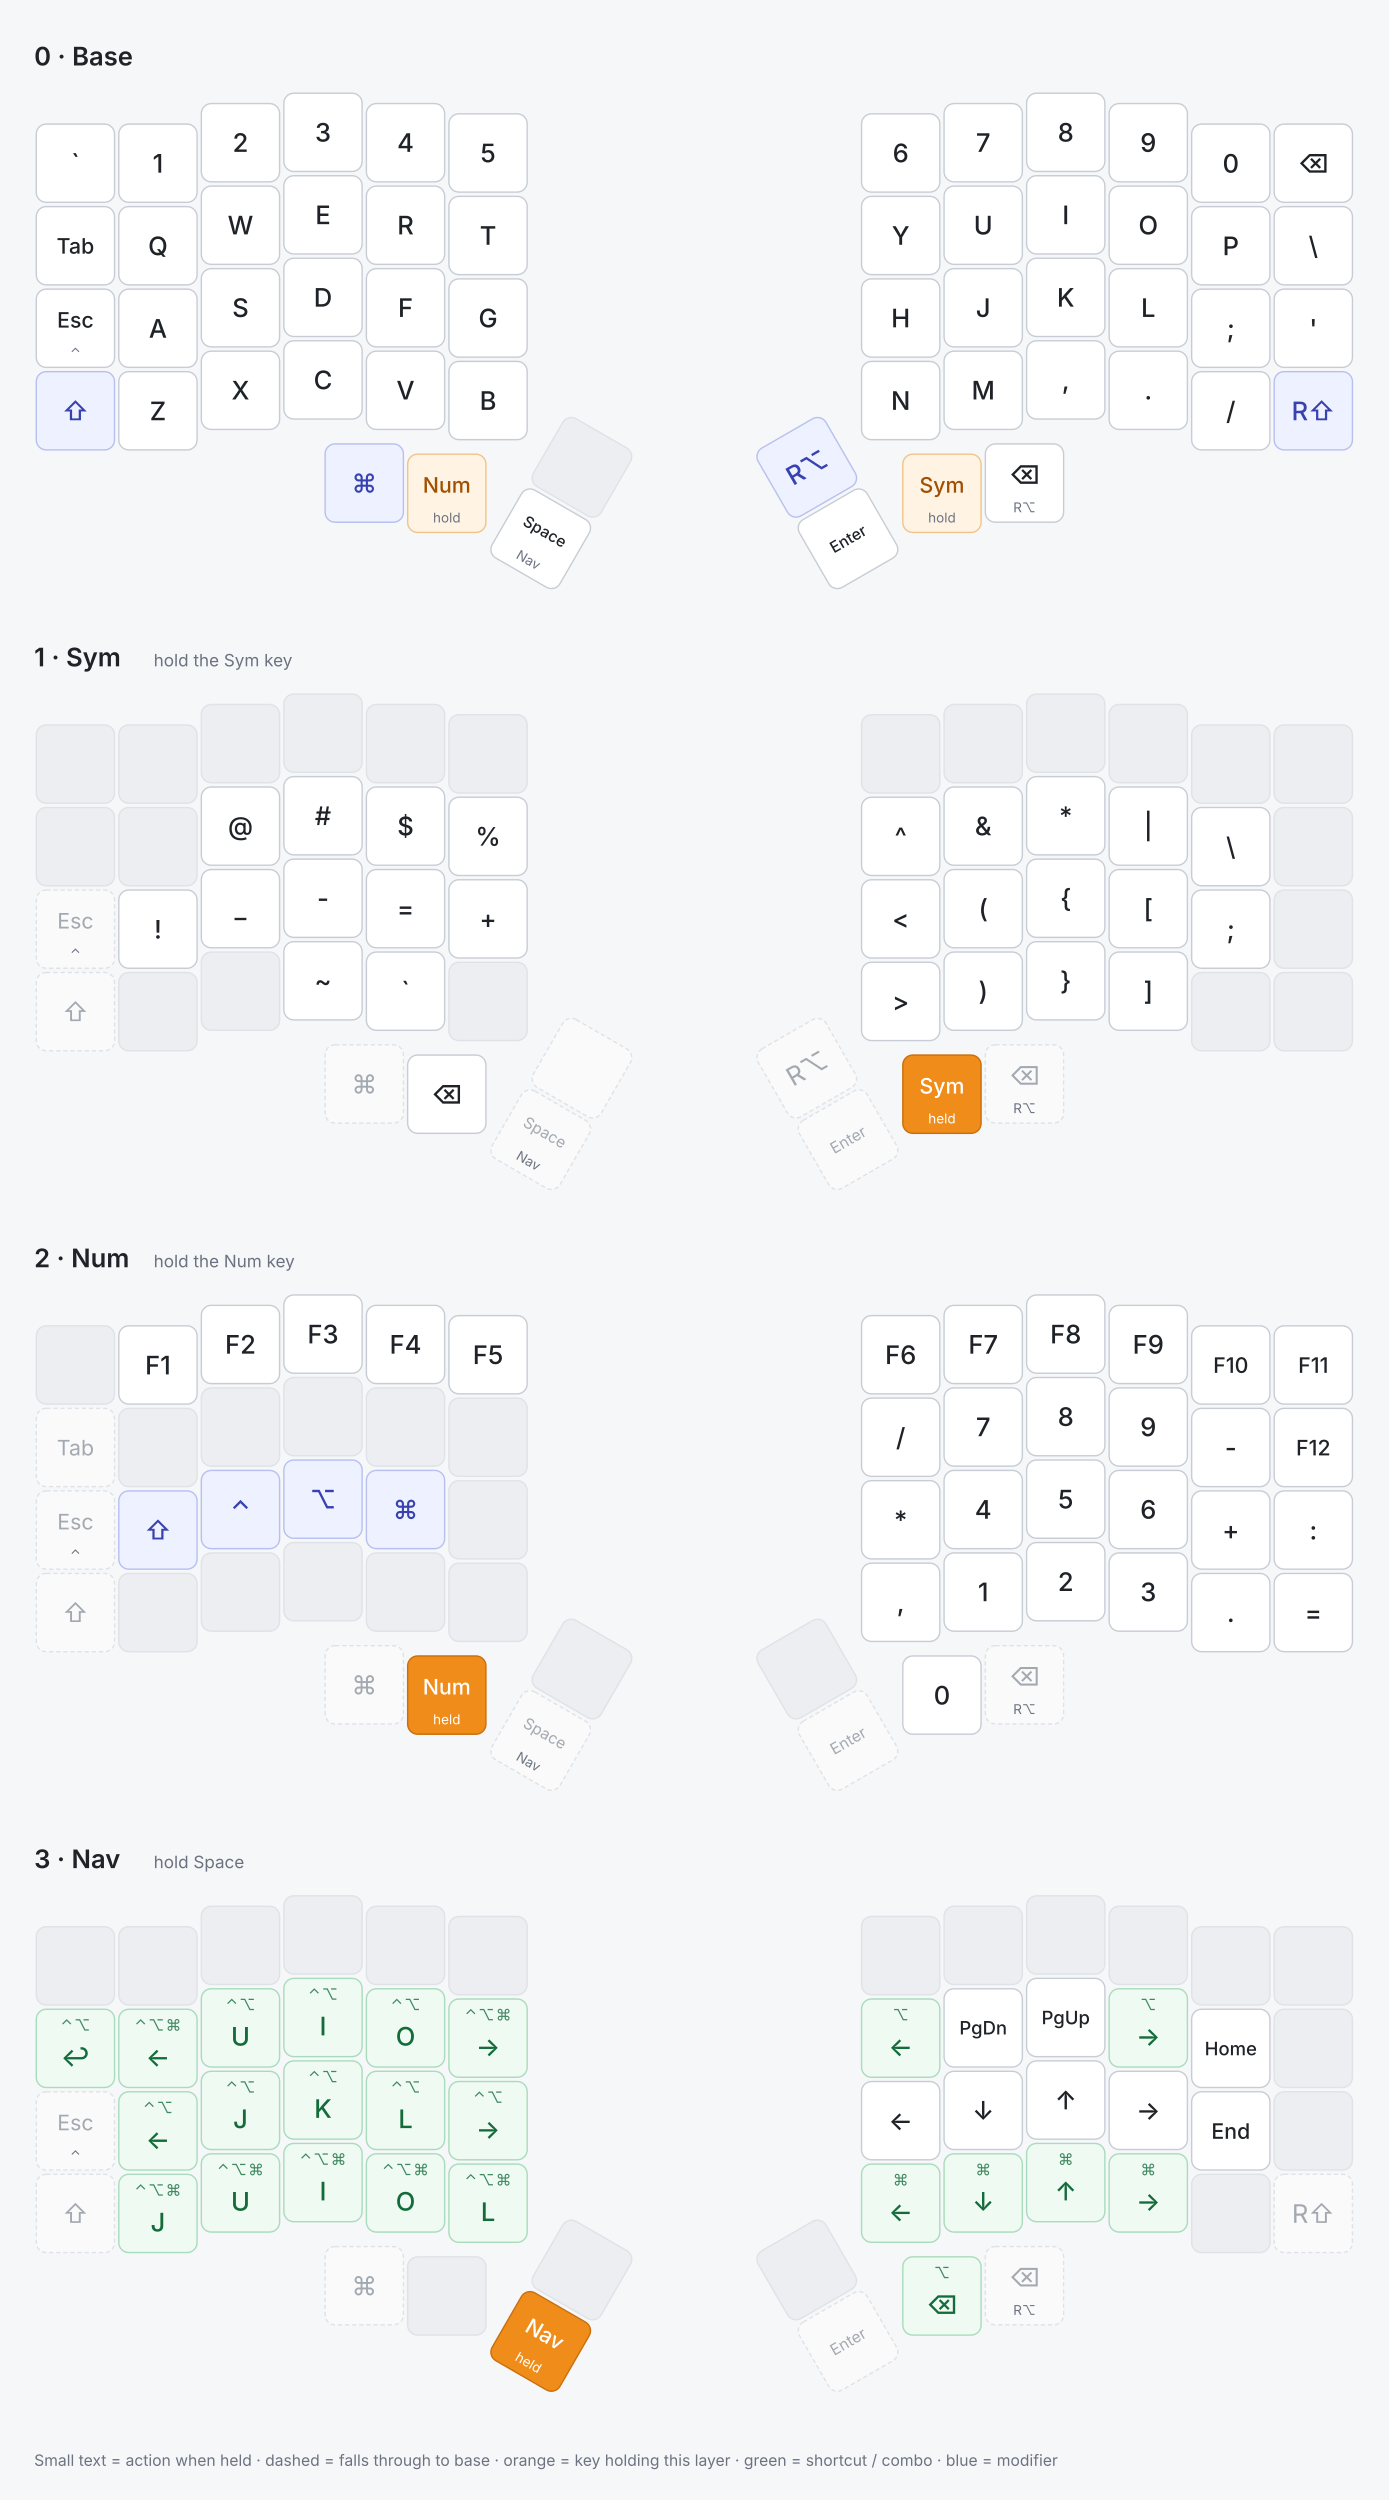
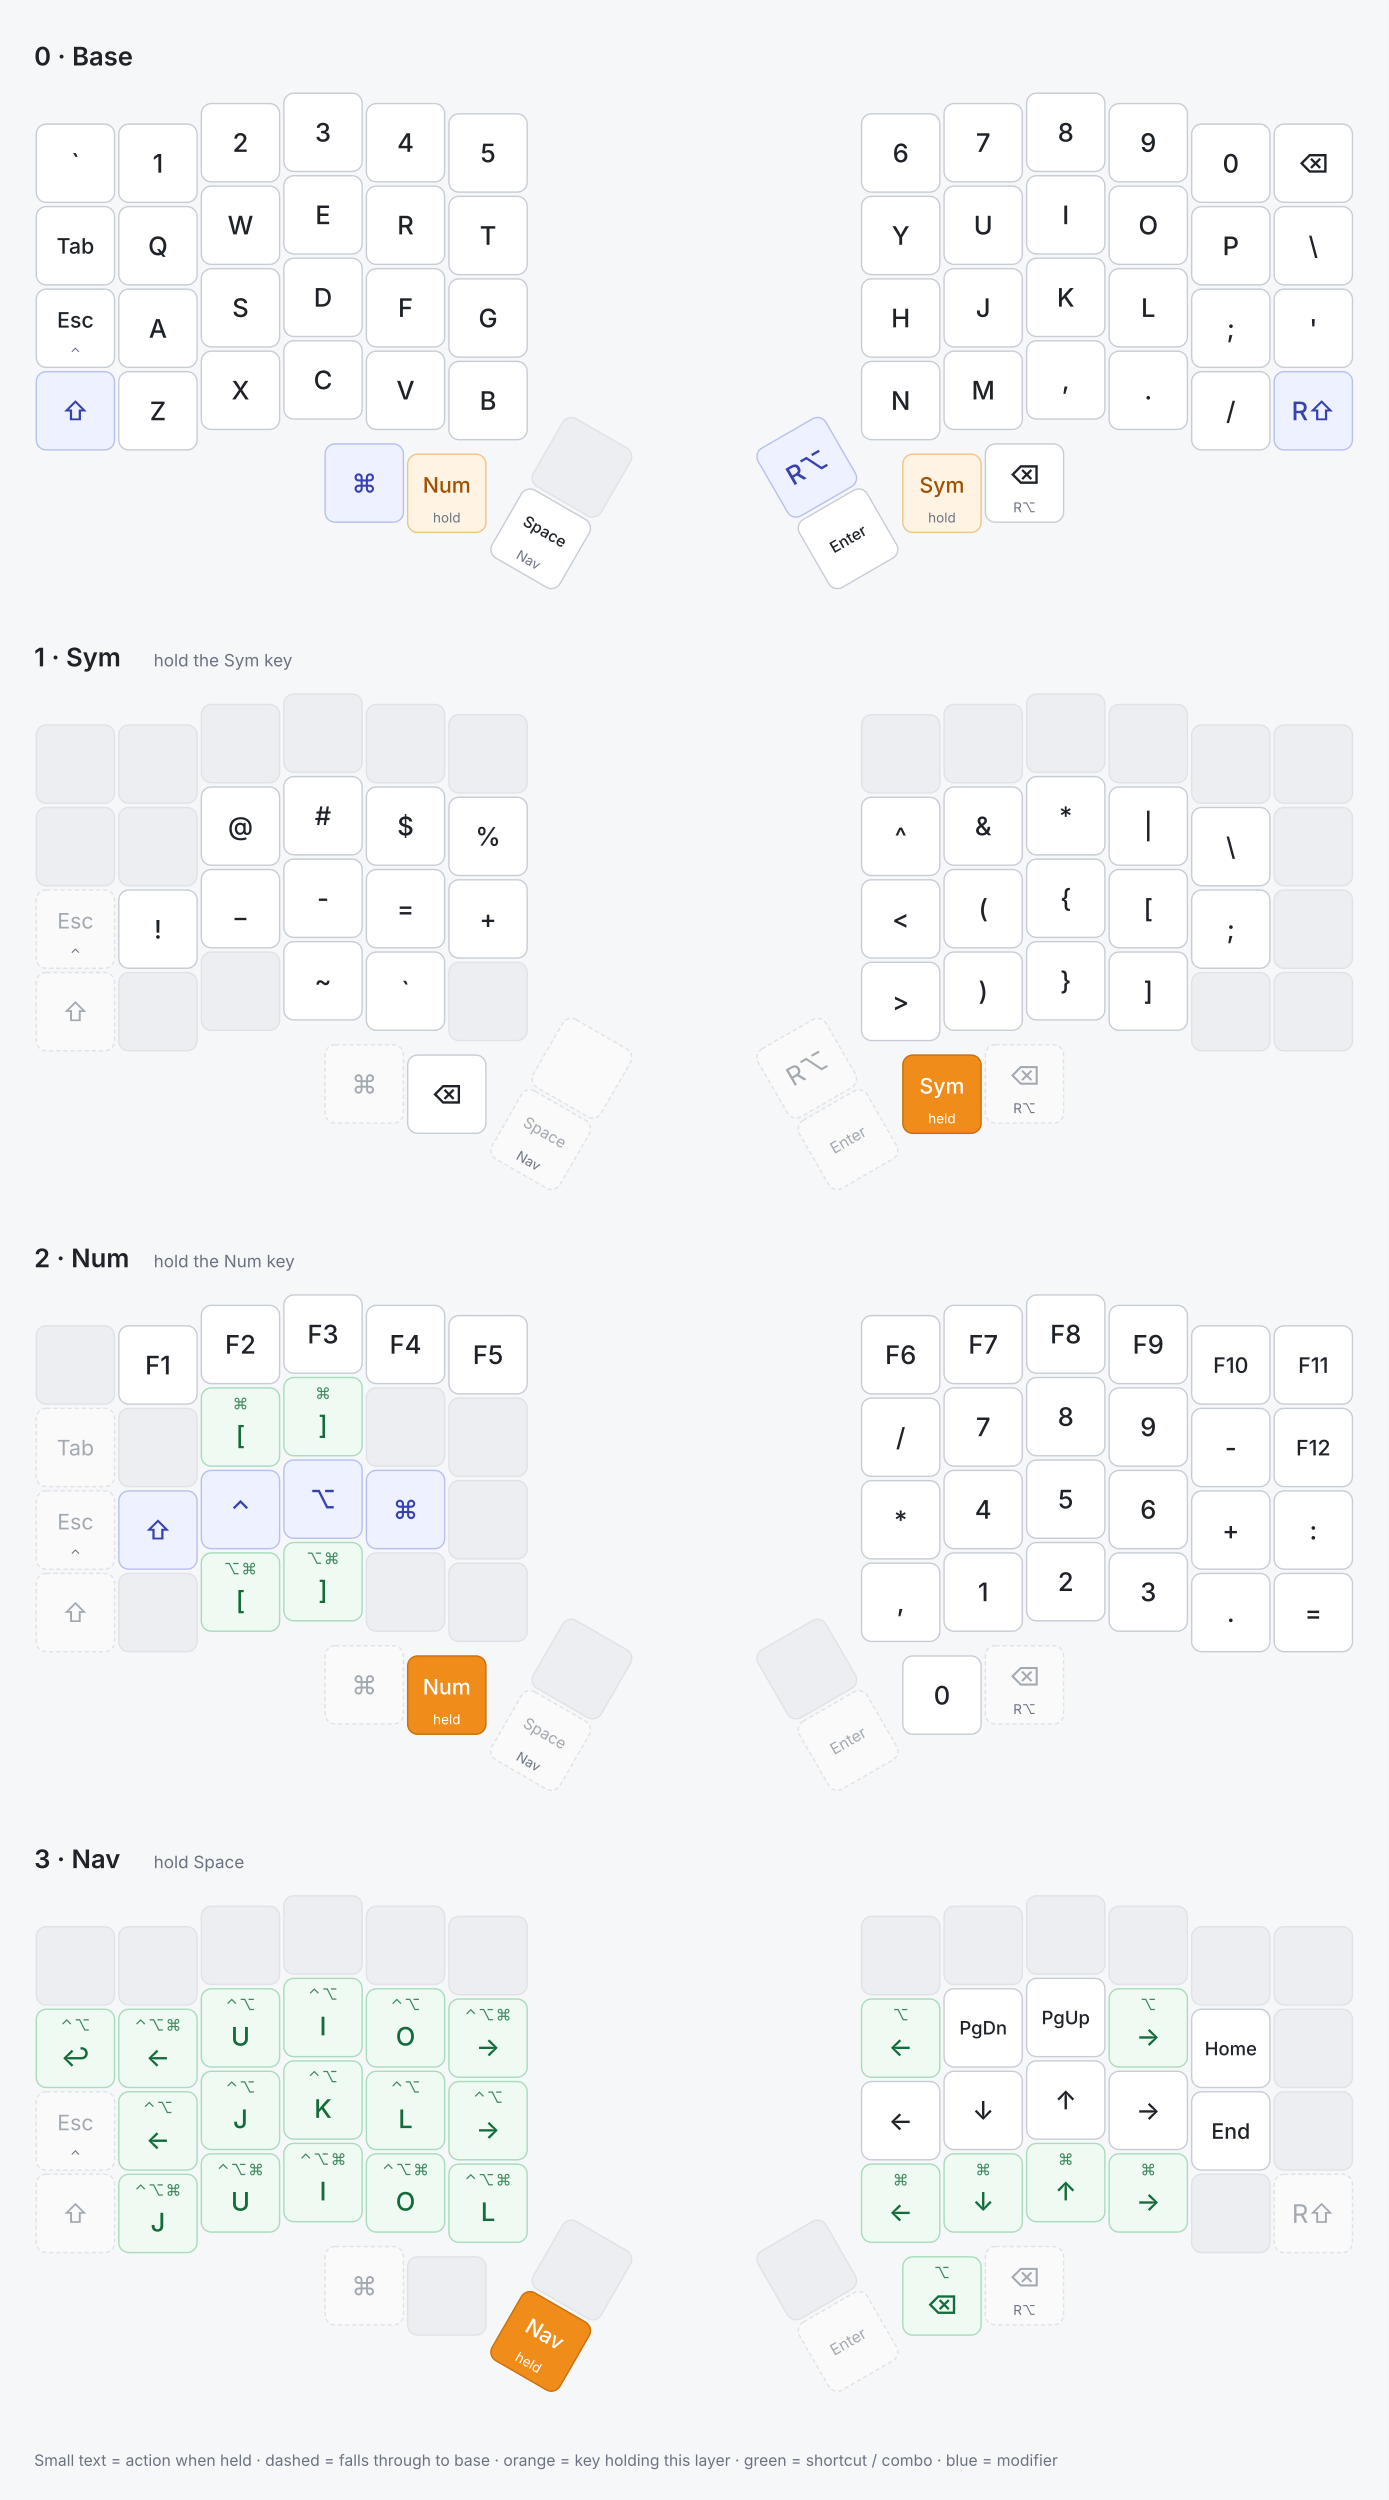
<svg xmlns="http://www.w3.org/2000/svg" width="976" height="1757" viewBox="0 0 976 1757">
  <style>
  svg { font-family: -apple-system, BlinkMacSystemFont, "SF Pro Text", "Segoe UI", sans-serif; }
  .bg { fill: #f6f7f9; }
  .title { fill: #1f2328; font-size: 18px; font-weight: 600; }
  .subtitle { fill: #6b7280; font-size: 12px; }
  .cap { fill: #ffffff; stroke: #c8cdd5; stroke-width: 1; }
  .tap { fill: #1f2328; text-anchor: middle; dominant-baseline: central; font-weight: 500; }
  .hold { fill: #6b7280; text-anchor: middle; font-size: 9.5px; }
  .mods { fill: #146c3b; text-anchor: middle; font-size: 11px; letter-spacing: 1px; opacity: 0.8; }
  .k-mod .cap { fill: #eef1ff; stroke: #b8c0f0; }
  .k-mod .tap { fill: #3742b0; }
  .k-layer .cap { fill: #fff3e3; stroke: #f1c48a; }
  .k-layer .tap { fill: #a14f00; }
  .k-combo .cap { fill: #effaf3; stroke: #a9dcbc; }
  .k-combo .tap { fill: #146c3b; }
  .k-none .cap { fill: #eceef1; stroke: #dfe2e6; }
  .k-trns .cap { fill: #fafafa; stroke: #dfe2e6; stroke-dasharray: 3 2; }
  .k-trns .tap { fill: #a3a9b1; font-weight: 400; }
  .k-held .cap { fill: #f08c1a; stroke: #c96f0c; }
  .k-held .tap, .k-held .hold { fill: #ffffff; }
  .legend { fill: #6b7280; font-size: 11px; }
  @media (prefers-color-scheme: dark) {
    .bg { fill: #16181d; }
    .title { fill: #e6e8eb; }
    .subtitle, .hold, .legend { fill: #8b929c; }
    .cap { fill: #23262d; stroke: #3a3f48; }
    .tap { fill: #e6e8eb; }
    .k-mod .cap { fill: #22284a; stroke: #3d4785; }
    .k-mod .tap { fill: #a9b3ff; }
    .k-layer .cap { fill: #3a2a14; stroke: #7a5320; }
    .k-layer .tap { fill: #ffbe73; }
    .k-combo .cap { fill: #15301f; stroke: #2e6b45; }
    .k-combo .tap, .mods { fill: #8ee0ad; }
    .k-none .cap { fill: #1c1e23; stroke: #2a2e35; }
    .k-trns .cap { fill: #1c1e23; stroke: #3a3f48; }
    .k-trns .tap { fill: #5d636c; }
    .k-held .cap { fill: #d9780f; stroke: #f08c1a; }
  }
</style>
  <rect class="bg" width="976" height="1757" />
  <text class="title" x="24" y="46.0">0 · Base</text>
  <g transform="translate(24.0 64.0)">
    <g class="k-key">
      <rect class="cap" x="1.5" y="23.2" width="55.0" height="55.0" rx="7" />
      <text class="tap" x="29.0" y="50.8" font-size="18">`</text>
    </g>
    <g class="k-key">
      <rect class="cap" x="59.5" y="23.2" width="55.0" height="55.0" rx="7" />
      <text class="tap" x="87.0" y="50.8" font-size="18">1</text>
    </g>
    <g class="k-key">
      <rect class="cap" x="117.5" y="8.8" width="55.0" height="55.0" rx="7" />
      <text class="tap" x="145.0" y="36.2" font-size="18">2</text>
    </g>
    <g class="k-key">
      <rect class="cap" x="175.5" y="1.5" width="55.0" height="55.0" rx="7" />
      <text class="tap" x="203.0" y="29.0" font-size="18">3</text>
    </g>
    <g class="k-key">
      <rect class="cap" x="233.5" y="8.8" width="55.0" height="55.0" rx="7" />
      <text class="tap" x="261.0" y="36.2" font-size="18">4</text>
    </g>
    <g class="k-key">
      <rect class="cap" x="291.5" y="16.0" width="55.0" height="55.0" rx="7" />
      <text class="tap" x="319.0" y="43.5" font-size="18">5</text>
    </g>
    <g class="k-key">
      <rect class="cap" x="1.5" y="81.2" width="55.0" height="55.0" rx="7" />
      <text class="tap" x="29.0" y="108.8" font-size="15">Tab</text>
    </g>
    <g class="k-key">
      <rect class="cap" x="59.5" y="81.2" width="55.0" height="55.0" rx="7" />
      <text class="tap" x="87.0" y="108.8" font-size="18">Q</text>
    </g>
    <g class="k-key">
      <rect class="cap" x="117.5" y="66.8" width="55.0" height="55.0" rx="7" />
      <text class="tap" x="145.0" y="94.2" font-size="18">W</text>
    </g>
    <g class="k-key">
      <rect class="cap" x="175.5" y="59.5" width="55.0" height="55.0" rx="7" />
      <text class="tap" x="203.0" y="87.0" font-size="18">E</text>
    </g>
    <g class="k-key">
      <rect class="cap" x="233.5" y="66.8" width="55.0" height="55.0" rx="7" />
      <text class="tap" x="261.0" y="94.2" font-size="18">R</text>
    </g>
    <g class="k-key">
      <rect class="cap" x="291.5" y="74.0" width="55.0" height="55.0" rx="7" />
      <text class="tap" x="319.0" y="101.5" font-size="18">T</text>
    </g>
    <g class="k-key">
      <rect class="cap" x="1.5" y="139.2" width="55.0" height="55.0" rx="7" />
      <text class="tap" x="29.0" y="160.8" font-size="15">Esc</text>
      <text class="hold" x="29.0" y="187.2">⌃</text>
    </g>
    <g class="k-key">
      <rect class="cap" x="59.5" y="139.2" width="55.0" height="55.0" rx="7" />
      <text class="tap" x="87.0" y="166.8" font-size="18">A</text>
    </g>
    <g class="k-key">
      <rect class="cap" x="117.5" y="124.8" width="55.0" height="55.0" rx="7" />
      <text class="tap" x="145.0" y="152.2" font-size="18">S</text>
    </g>
    <g class="k-key">
      <rect class="cap" x="175.5" y="117.5" width="55.0" height="55.0" rx="7" />
      <text class="tap" x="203.0" y="145.0" font-size="18">D</text>
    </g>
    <g class="k-key">
      <rect class="cap" x="233.5" y="124.8" width="55.0" height="55.0" rx="7" />
      <text class="tap" x="261.0" y="152.2" font-size="18">F</text>
    </g>
    <g class="k-key">
      <rect class="cap" x="291.5" y="132.0" width="55.0" height="55.0" rx="7" />
      <text class="tap" x="319.0" y="159.5" font-size="18">G</text>
    </g>
    <g class="k-mod">
      <rect class="cap" x="1.5" y="197.2" width="55.0" height="55.0" rx="7" />
      <text class="tap" x="29.0" y="224.8" font-size="18">⇧</text>
    </g>
    <g class="k-key">
      <rect class="cap" x="59.5" y="197.2" width="55.0" height="55.0" rx="7" />
      <text class="tap" x="87.0" y="224.8" font-size="18">Z</text>
    </g>
    <g class="k-key">
      <rect class="cap" x="117.5" y="182.8" width="55.0" height="55.0" rx="7" />
      <text class="tap" x="145.0" y="210.2" font-size="18">X</text>
    </g>
    <g class="k-key">
      <rect class="cap" x="175.5" y="175.5" width="55.0" height="55.0" rx="7" />
      <text class="tap" x="203.0" y="203.0" font-size="18">C</text>
    </g>
    <g class="k-key">
      <rect class="cap" x="233.5" y="182.8" width="55.0" height="55.0" rx="7" />
      <text class="tap" x="261.0" y="210.2" font-size="18">V</text>
    </g>
    <g class="k-key">
      <rect class="cap" x="291.5" y="190.0" width="55.0" height="55.0" rx="7" />
      <text class="tap" x="319.0" y="217.5" font-size="18">B</text>
    </g>
    <g class="k-mod">
      <rect class="cap" x="204.5" y="248.0" width="55.0" height="55.0" rx="7" />
      <text class="tap" x="232.0" y="275.5" font-size="18">⌘</text>
    </g>
    <g class="k-layer">
      <rect class="cap" x="262.5" y="255.2" width="55.0" height="55.0" rx="7" />
      <text class="tap" x="290.0" y="276.8" font-size="15">Num</text>
      <text class="hold" x="290.0" y="303.2">hold</text>
    </g>
    <g class="k-key" transform="rotate(30 464 0.0)">
      <rect class="cap" x="500.3" y="299.0" width="55.0" height="55.0" rx="7" />
      <text class="tap" x="527.8" y="320.5" font-size="11">Space</text>
      <text class="hold" x="527.8" y="347.0">Nav</text>
    </g>
    <g class="k-none" transform="rotate(30 464 0.0)">
      <rect class="cap" x="500.3" y="241.0" width="55.0" height="55.0" rx="7" />
    </g>
    <g class="k-key">
      <rect class="cap" x="871.5" y="23.2" width="55.0" height="55.0" rx="7" />
      <text class="tap" x="899.0" y="50.8" font-size="18">⌫</text>
    </g>
    <g class="k-key">
      <rect class="cap" x="813.5" y="23.2" width="55.0" height="55.0" rx="7" />
      <text class="tap" x="841.0" y="50.8" font-size="18">0</text>
    </g>
    <g class="k-key">
      <rect class="cap" x="755.5" y="8.8" width="55.0" height="55.0" rx="7" />
      <text class="tap" x="783.0" y="36.2" font-size="18">9</text>
    </g>
    <g class="k-key">
      <rect class="cap" x="697.5" y="1.5" width="55.0" height="55.0" rx="7" />
      <text class="tap" x="725.0" y="29.0" font-size="18">8</text>
    </g>
    <g class="k-key">
      <rect class="cap" x="639.5" y="8.8" width="55.0" height="55.0" rx="7" />
      <text class="tap" x="667.0" y="36.2" font-size="18">7</text>
    </g>
    <g class="k-key">
      <rect class="cap" x="581.5" y="16.0" width="55.0" height="55.0" rx="7" />
      <text class="tap" x="609.0" y="43.5" font-size="18">6</text>
    </g>
    <g class="k-key">
      <rect class="cap" x="871.5" y="81.2" width="55.0" height="55.0" rx="7" />
      <text class="tap" x="899.0" y="108.8" font-size="18">\</text>
    </g>
    <g class="k-key">
      <rect class="cap" x="813.5" y="81.2" width="55.0" height="55.0" rx="7" />
      <text class="tap" x="841.0" y="108.8" font-size="18">P</text>
    </g>
    <g class="k-key">
      <rect class="cap" x="755.5" y="66.8" width="55.0" height="55.0" rx="7" />
      <text class="tap" x="783.0" y="94.2" font-size="18">O</text>
    </g>
    <g class="k-key">
      <rect class="cap" x="697.5" y="59.5" width="55.0" height="55.0" rx="7" />
      <text class="tap" x="725.0" y="87.0" font-size="18">I</text>
    </g>
    <g class="k-key">
      <rect class="cap" x="639.5" y="66.8" width="55.0" height="55.0" rx="7" />
      <text class="tap" x="667.0" y="94.2" font-size="18">U</text>
    </g>
    <g class="k-key">
      <rect class="cap" x="581.5" y="74.0" width="55.0" height="55.0" rx="7" />
      <text class="tap" x="609.0" y="101.5" font-size="18">Y</text>
    </g>
    <g class="k-key">
      <rect class="cap" x="871.5" y="139.2" width="55.0" height="55.0" rx="7" />
      <text class="tap" x="899.0" y="166.8" font-size="18">'</text>
    </g>
    <g class="k-key">
      <rect class="cap" x="813.5" y="139.2" width="55.0" height="55.0" rx="7" />
      <text class="tap" x="841.0" y="166.8" font-size="18">;</text>
    </g>
    <g class="k-key">
      <rect class="cap" x="755.5" y="124.8" width="55.0" height="55.0" rx="7" />
      <text class="tap" x="783.0" y="152.2" font-size="18">L</text>
    </g>
    <g class="k-key">
      <rect class="cap" x="697.5" y="117.5" width="55.0" height="55.0" rx="7" />
      <text class="tap" x="725.0" y="145.0" font-size="18">K</text>
    </g>
    <g class="k-key">
      <rect class="cap" x="639.5" y="124.8" width="55.0" height="55.0" rx="7" />
      <text class="tap" x="667.0" y="152.2" font-size="18">J</text>
    </g>
    <g class="k-key">
      <rect class="cap" x="581.5" y="132.0" width="55.0" height="55.0" rx="7" />
      <text class="tap" x="609.0" y="159.5" font-size="18">H</text>
    </g>
    <g class="k-mod">
      <rect class="cap" x="871.5" y="197.2" width="55.0" height="55.0" rx="7" />
      <text class="tap" x="899.0" y="224.8" font-size="18">R⇧</text>
    </g>
    <g class="k-key">
      <rect class="cap" x="813.5" y="197.2" width="55.0" height="55.0" rx="7" />
      <text class="tap" x="841.0" y="224.8" font-size="18">/</text>
    </g>
    <g class="k-key">
      <rect class="cap" x="755.5" y="182.8" width="55.0" height="55.0" rx="7" />
      <text class="tap" x="783.0" y="210.2" font-size="18">.</text>
    </g>
    <g class="k-key">
      <rect class="cap" x="697.5" y="175.5" width="55.0" height="55.0" rx="7" />
      <text class="tap" x="725.0" y="203.0" font-size="18">,</text>
    </g>
    <g class="k-key">
      <rect class="cap" x="639.5" y="182.8" width="55.0" height="55.0" rx="7" />
      <text class="tap" x="667.0" y="210.2" font-size="18">M</text>
    </g>
    <g class="k-key">
      <rect class="cap" x="581.5" y="190.0" width="55.0" height="55.0" rx="7" />
      <text class="tap" x="609.0" y="217.5" font-size="18">N</text>
    </g>
    <g class="k-key">
      <rect class="cap" x="668.5" y="248.0" width="55.0" height="55.0" rx="7" />
      <text class="tap" x="696.0" y="269.5" font-size="18">⌫</text>
      <text class="hold" x="696.0" y="296.0">R⌥</text>
    </g>
    <g class="k-layer">
      <rect class="cap" x="610.5" y="255.2" width="55.0" height="55.0" rx="7" />
      <text class="tap" x="638.0" y="276.8" font-size="15">Sym</text>
      <text class="hold" x="638.0" y="303.2">hold</text>
    </g>
    <g class="k-key" transform="rotate(-30 464 0.0)">
      <rect class="cap" x="372.7" y="299.0" width="55.0" height="55.0" rx="7" />
      <text class="tap" x="400.2" y="326.5" font-size="11">Enter</text>
    </g>
    <g class="k-mod" transform="rotate(-30 464 0.0)">
      <rect class="cap" x="372.7" y="241.0" width="55.0" height="55.0" rx="7" />
      <text class="tap" x="400.2" y="268.5" font-size="18">R⌥</text>
    </g>
  </g>
  <text class="title" x="24" y="468.307">1 · Sym</text>
  <text class="subtitle" x="108" y="468.307">hold the Sym key</text>
  <g transform="translate(24.0 486.3)">
    <g class="k-none">
      <rect class="cap" x="1.5" y="23.2" width="55.0" height="55.0" rx="7" />
    </g>
    <g class="k-none">
      <rect class="cap" x="59.5" y="23.2" width="55.0" height="55.0" rx="7" />
    </g>
    <g class="k-none">
      <rect class="cap" x="117.5" y="8.8" width="55.0" height="55.0" rx="7" />
    </g>
    <g class="k-none">
      <rect class="cap" x="175.5" y="1.5" width="55.0" height="55.0" rx="7" />
    </g>
    <g class="k-none">
      <rect class="cap" x="233.5" y="8.8" width="55.0" height="55.0" rx="7" />
    </g>
    <g class="k-none">
      <rect class="cap" x="291.5" y="16.0" width="55.0" height="55.0" rx="7" />
    </g>
    <g class="k-none">
      <rect class="cap" x="1.5" y="81.2" width="55.0" height="55.0" rx="7" />
    </g>
    <g class="k-none">
      <rect class="cap" x="59.5" y="81.2" width="55.0" height="55.0" rx="7" />
    </g>
    <g class="k-key">
      <rect class="cap" x="117.5" y="66.8" width="55.0" height="55.0" rx="7" />
      <text class="tap" x="145.0" y="94.2" font-size="18">@</text>
    </g>
    <g class="k-key">
      <rect class="cap" x="175.5" y="59.5" width="55.0" height="55.0" rx="7" />
      <text class="tap" x="203.0" y="87.0" font-size="18">#</text>
    </g>
    <g class="k-key">
      <rect class="cap" x="233.5" y="66.8" width="55.0" height="55.0" rx="7" />
      <text class="tap" x="261.0" y="94.2" font-size="18">$</text>
    </g>
    <g class="k-key">
      <rect class="cap" x="291.5" y="74.0" width="55.0" height="55.0" rx="7" />
      <text class="tap" x="319.0" y="101.5" font-size="18">%</text>
    </g>
    <g class="k-trns">
      <rect class="cap" x="1.5" y="139.2" width="55.0" height="55.0" rx="7" />
      <text class="tap" x="29.0" y="160.8" font-size="15">Esc</text>
      <text class="hold" x="29.0" y="187.2">⌃</text>
    </g>
    <g class="k-key">
      <rect class="cap" x="59.5" y="139.2" width="55.0" height="55.0" rx="7" />
      <text class="tap" x="87.0" y="166.8" font-size="18">!</text>
    </g>
    <g class="k-key">
      <rect class="cap" x="117.5" y="124.8" width="55.0" height="55.0" rx="7" />
      <text class="tap" x="145.0" y="152.2" font-size="18">_</text>
    </g>
    <g class="k-key">
      <rect class="cap" x="175.5" y="117.5" width="55.0" height="55.0" rx="7" />
      <text class="tap" x="203.0" y="145.0" font-size="18">-</text>
    </g>
    <g class="k-key">
      <rect class="cap" x="233.5" y="124.8" width="55.0" height="55.0" rx="7" />
      <text class="tap" x="261.0" y="152.2" font-size="18">=</text>
    </g>
    <g class="k-key">
      <rect class="cap" x="291.5" y="132.0" width="55.0" height="55.0" rx="7" />
      <text class="tap" x="319.0" y="159.5" font-size="18">+</text>
    </g>
    <g class="k-trns">
      <rect class="cap" x="1.5" y="197.2" width="55.0" height="55.0" rx="7" />
      <text class="tap" x="29.0" y="224.8" font-size="18">⇧</text>
    </g>
    <g class="k-none">
      <rect class="cap" x="59.5" y="197.2" width="55.0" height="55.0" rx="7" />
    </g>
    <g class="k-none">
      <rect class="cap" x="117.5" y="182.8" width="55.0" height="55.0" rx="7" />
    </g>
    <g class="k-key">
      <rect class="cap" x="175.5" y="175.5" width="55.0" height="55.0" rx="7" />
      <text class="tap" x="203.0" y="203.0" font-size="18">~</text>
    </g>
    <g class="k-key">
      <rect class="cap" x="233.5" y="182.8" width="55.0" height="55.0" rx="7" />
      <text class="tap" x="261.0" y="210.2" font-size="18">`</text>
    </g>
    <g class="k-none">
      <rect class="cap" x="291.5" y="190.0" width="55.0" height="55.0" rx="7" />
    </g>
    <g class="k-trns">
      <rect class="cap" x="204.5" y="248.0" width="55.0" height="55.0" rx="7" />
      <text class="tap" x="232.0" y="275.5" font-size="18">⌘</text>
    </g>
    <g class="k-key">
      <rect class="cap" x="262.5" y="255.2" width="55.0" height="55.0" rx="7" />
      <text class="tap" x="290.0" y="282.8" font-size="18">⌫</text>
    </g>
    <g class="k-trns" transform="rotate(30 464 0.0)">
      <rect class="cap" x="500.3" y="299.0" width="55.0" height="55.0" rx="7" />
      <text class="tap" x="527.8" y="320.5" font-size="11">Space</text>
      <text class="hold" x="527.8" y="347.0">Nav</text>
    </g>
    <g class="k-trns" transform="rotate(30 464 0.0)">
      <rect class="cap" x="500.3" y="241.0" width="55.0" height="55.0" rx="7" />
    </g>
    <g class="k-none">
      <rect class="cap" x="871.5" y="23.2" width="55.0" height="55.0" rx="7" />
    </g>
    <g class="k-none">
      <rect class="cap" x="813.5" y="23.2" width="55.0" height="55.0" rx="7" />
    </g>
    <g class="k-none">
      <rect class="cap" x="755.5" y="8.8" width="55.0" height="55.0" rx="7" />
    </g>
    <g class="k-none">
      <rect class="cap" x="697.5" y="1.5" width="55.0" height="55.0" rx="7" />
    </g>
    <g class="k-none">
      <rect class="cap" x="639.5" y="8.8" width="55.0" height="55.0" rx="7" />
    </g>
    <g class="k-none">
      <rect class="cap" x="581.5" y="16.0" width="55.0" height="55.0" rx="7" />
    </g>
    <g class="k-none">
      <rect class="cap" x="871.5" y="81.2" width="55.0" height="55.0" rx="7" />
    </g>
    <g class="k-key">
      <rect class="cap" x="813.5" y="81.2" width="55.0" height="55.0" rx="7" />
      <text class="tap" x="841.0" y="108.8" font-size="18">\</text>
    </g>
    <g class="k-key">
      <rect class="cap" x="755.5" y="66.8" width="55.0" height="55.0" rx="7" />
      <text class="tap" x="783.0" y="94.2" font-size="18">|</text>
    </g>
    <g class="k-key">
      <rect class="cap" x="697.5" y="59.5" width="55.0" height="55.0" rx="7" />
      <text class="tap" x="725.0" y="87.0" font-size="18">*</text>
    </g>
    <g class="k-key">
      <rect class="cap" x="639.5" y="66.8" width="55.0" height="55.0" rx="7" />
      <text class="tap" x="667.0" y="94.2" font-size="18">&amp;</text>
    </g>
    <g class="k-key">
      <rect class="cap" x="581.5" y="74.0" width="55.0" height="55.0" rx="7" />
      <text class="tap" x="609.0" y="101.5" font-size="18">^</text>
    </g>
    <g class="k-none">
      <rect class="cap" x="871.5" y="139.2" width="55.0" height="55.0" rx="7" />
    </g>
    <g class="k-key">
      <rect class="cap" x="813.5" y="139.2" width="55.0" height="55.0" rx="7" />
      <text class="tap" x="841.0" y="166.8" font-size="18">;</text>
    </g>
    <g class="k-key">
      <rect class="cap" x="755.5" y="124.8" width="55.0" height="55.0" rx="7" />
      <text class="tap" x="783.0" y="152.2" font-size="18">[</text>
    </g>
    <g class="k-key">
      <rect class="cap" x="697.5" y="117.5" width="55.0" height="55.0" rx="7" />
      <text class="tap" x="725.0" y="145.0" font-size="18">{</text>
    </g>
    <g class="k-key">
      <rect class="cap" x="639.5" y="124.8" width="55.0" height="55.0" rx="7" />
      <text class="tap" x="667.0" y="152.2" font-size="18">(</text>
    </g>
    <g class="k-key">
      <rect class="cap" x="581.5" y="132.0" width="55.0" height="55.0" rx="7" />
      <text class="tap" x="609.0" y="159.5" font-size="18">&lt;</text>
    </g>
    <g class="k-none">
      <rect class="cap" x="871.5" y="197.2" width="55.0" height="55.0" rx="7" />
    </g>
    <g class="k-none">
      <rect class="cap" x="813.5" y="197.2" width="55.0" height="55.0" rx="7" />
    </g>
    <g class="k-key">
      <rect class="cap" x="755.5" y="182.8" width="55.0" height="55.0" rx="7" />
      <text class="tap" x="783.0" y="210.2" font-size="18">]</text>
    </g>
    <g class="k-key">
      <rect class="cap" x="697.5" y="175.5" width="55.0" height="55.0" rx="7" />
      <text class="tap" x="725.0" y="203.0" font-size="18">}</text>
    </g>
    <g class="k-key">
      <rect class="cap" x="639.5" y="182.8" width="55.0" height="55.0" rx="7" />
      <text class="tap" x="667.0" y="210.2" font-size="18">)</text>
    </g>
    <g class="k-key">
      <rect class="cap" x="581.5" y="190.0" width="55.0" height="55.0" rx="7" />
      <text class="tap" x="609.0" y="217.5" font-size="18">&gt;</text>
    </g>
    <g class="k-trns">
      <rect class="cap" x="668.5" y="248.0" width="55.0" height="55.0" rx="7" />
      <text class="tap" x="696.0" y="269.5" font-size="18">⌫</text>
      <text class="hold" x="696.0" y="296.0">R⌥</text>
    </g>
    <g class="k-layer k-held">
      <rect class="cap" x="610.5" y="255.2" width="55.0" height="55.0" rx="7" />
      <text class="tap" x="638.0" y="276.8" font-size="15">Sym</text>
      <text class="hold" x="638.0" y="303.2">held</text>
    </g>
    <g class="k-trns" transform="rotate(-30 464 0.0)">
      <rect class="cap" x="372.7" y="299.0" width="55.0" height="55.0" rx="7" />
      <text class="tap" x="400.2" y="326.5" font-size="11">Enter</text>
    </g>
    <g class="k-trns" transform="rotate(-30 464 0.0)">
      <rect class="cap" x="372.7" y="241.0" width="55.0" height="55.0" rx="7" />
      <text class="tap" x="400.2" y="268.5" font-size="18">R⌥</text>
    </g>
  </g>
  <text class="title" x="24" y="890.613">2 · Num</text>
  <text class="subtitle" x="108" y="890.613">hold the Num key</text>
  <g transform="translate(24.0 908.6)">
    <g class="k-none">
      <rect class="cap" x="1.5" y="23.2" width="55.0" height="55.0" rx="7" />
    </g>
    <g class="k-key">
      <rect class="cap" x="59.5" y="23.2" width="55.0" height="55.0" rx="7" />
      <text class="tap" x="87.0" y="50.8" font-size="18">F1</text>
    </g>
    <g class="k-key">
      <rect class="cap" x="117.5" y="8.8" width="55.0" height="55.0" rx="7" />
      <text class="tap" x="145.0" y="36.2" font-size="18">F2</text>
    </g>
    <g class="k-key">
      <rect class="cap" x="175.5" y="1.5" width="55.0" height="55.0" rx="7" />
      <text class="tap" x="203.0" y="29.0" font-size="18">F3</text>
    </g>
    <g class="k-key">
      <rect class="cap" x="233.5" y="8.8" width="55.0" height="55.0" rx="7" />
      <text class="tap" x="261.0" y="36.2" font-size="18">F4</text>
    </g>
    <g class="k-key">
      <rect class="cap" x="291.5" y="16.0" width="55.0" height="55.0" rx="7" />
      <text class="tap" x="319.0" y="43.5" font-size="18">F5</text>
    </g>
    <g class="k-trns">
      <rect class="cap" x="1.5" y="81.2" width="55.0" height="55.0" rx="7" />
      <text class="tap" x="29.0" y="108.8" font-size="15">Tab</text>
    </g>
    <g class="k-none">
      <rect class="cap" x="59.5" y="81.2" width="55.0" height="55.0" rx="7" />
    </g>
-     <g class="k-none">
+     <g class="k-combo">
      <rect class="cap" x="117.5" y="66.8" width="55.0" height="55.0" rx="7" />
-     </g>
-     <g class="k-none">
+       <text class="mods" x="145.0" y="81.8">⌘</text>
+       <text class="tap" x="145.0" y="100.2" font-size="18">[</text>
+     </g>
+     <g class="k-combo">
      <rect class="cap" x="175.5" y="59.5" width="55.0" height="55.0" rx="7" />
+       <text class="mods" x="203.0" y="74.5">⌘</text>
+       <text class="tap" x="203.0" y="93.0" font-size="18">]</text>
    </g>
    <g class="k-none">
      <rect class="cap" x="233.5" y="66.8" width="55.0" height="55.0" rx="7" />
    </g>
    <g class="k-none">
      <rect class="cap" x="291.5" y="74.0" width="55.0" height="55.0" rx="7" />
    </g>
    <g class="k-trns">
      <rect class="cap" x="1.5" y="139.2" width="55.0" height="55.0" rx="7" />
      <text class="tap" x="29.0" y="160.8" font-size="15">Esc</text>
      <text class="hold" x="29.0" y="187.2">⌃</text>
    </g>
    <g class="k-mod">
      <rect class="cap" x="59.5" y="139.2" width="55.0" height="55.0" rx="7" />
      <text class="tap" x="87.0" y="166.8" font-size="18">⇧</text>
    </g>
    <g class="k-mod">
      <rect class="cap" x="117.5" y="124.8" width="55.0" height="55.0" rx="7" />
      <text class="tap" x="145.0" y="152.2" font-size="18">⌃</text>
    </g>
    <g class="k-mod">
      <rect class="cap" x="175.5" y="117.5" width="55.0" height="55.0" rx="7" />
      <text class="tap" x="203.0" y="145.0" font-size="18">⌥</text>
    </g>
    <g class="k-mod">
      <rect class="cap" x="233.5" y="124.8" width="55.0" height="55.0" rx="7" />
      <text class="tap" x="261.0" y="152.2" font-size="18">⌘</text>
    </g>
    <g class="k-none">
      <rect class="cap" x="291.5" y="132.0" width="55.0" height="55.0" rx="7" />
    </g>
    <g class="k-trns">
      <rect class="cap" x="1.5" y="197.2" width="55.0" height="55.0" rx="7" />
      <text class="tap" x="29.0" y="224.8" font-size="18">⇧</text>
    </g>
    <g class="k-none">
      <rect class="cap" x="59.5" y="197.2" width="55.0" height="55.0" rx="7" />
    </g>
-     <g class="k-none">
+     <g class="k-combo">
      <rect class="cap" x="117.5" y="182.8" width="55.0" height="55.0" rx="7" />
-     </g>
-     <g class="k-none">
+       <text class="mods" x="145.0" y="197.8">⌥⌘</text>
+       <text class="tap" x="145.0" y="216.2" font-size="18">[</text>
+     </g>
+     <g class="k-combo">
      <rect class="cap" x="175.5" y="175.5" width="55.0" height="55.0" rx="7" />
+       <text class="mods" x="203.0" y="190.5">⌥⌘</text>
+       <text class="tap" x="203.0" y="209.0" font-size="18">]</text>
    </g>
    <g class="k-none">
      <rect class="cap" x="233.5" y="182.8" width="55.0" height="55.0" rx="7" />
    </g>
    <g class="k-none">
      <rect class="cap" x="291.5" y="190.0" width="55.0" height="55.0" rx="7" />
    </g>
    <g class="k-trns">
      <rect class="cap" x="204.5" y="248.0" width="55.0" height="55.0" rx="7" />
      <text class="tap" x="232.0" y="275.5" font-size="18">⌘</text>
    </g>
    <g class="k-layer k-held">
      <rect class="cap" x="262.5" y="255.2" width="55.0" height="55.0" rx="7" />
      <text class="tap" x="290.0" y="276.8" font-size="15">Num</text>
      <text class="hold" x="290.0" y="303.2">held</text>
    </g>
    <g class="k-trns" transform="rotate(30 464 0.0)">
      <rect class="cap" x="500.3" y="299.0" width="55.0" height="55.0" rx="7" />
      <text class="tap" x="527.8" y="320.5" font-size="11">Space</text>
      <text class="hold" x="527.8" y="347.0">Nav</text>
    </g>
    <g class="k-none" transform="rotate(30 464 0.0)">
      <rect class="cap" x="500.3" y="241.0" width="55.0" height="55.0" rx="7" />
    </g>
    <g class="k-key">
      <rect class="cap" x="871.5" y="23.2" width="55.0" height="55.0" rx="7" />
      <text class="tap" x="899.0" y="50.8" font-size="15">F11</text>
    </g>
    <g class="k-key">
      <rect class="cap" x="813.5" y="23.2" width="55.0" height="55.0" rx="7" />
      <text class="tap" x="841.0" y="50.8" font-size="15">F10</text>
    </g>
    <g class="k-key">
      <rect class="cap" x="755.5" y="8.8" width="55.0" height="55.0" rx="7" />
      <text class="tap" x="783.0" y="36.2" font-size="18">F9</text>
    </g>
    <g class="k-key">
      <rect class="cap" x="697.5" y="1.5" width="55.0" height="55.0" rx="7" />
      <text class="tap" x="725.0" y="29.0" font-size="18">F8</text>
    </g>
    <g class="k-key">
      <rect class="cap" x="639.5" y="8.8" width="55.0" height="55.0" rx="7" />
      <text class="tap" x="667.0" y="36.2" font-size="18">F7</text>
    </g>
    <g class="k-key">
      <rect class="cap" x="581.5" y="16.0" width="55.0" height="55.0" rx="7" />
      <text class="tap" x="609.0" y="43.5" font-size="18">F6</text>
    </g>
    <g class="k-key">
      <rect class="cap" x="871.5" y="81.2" width="55.0" height="55.0" rx="7" />
      <text class="tap" x="899.0" y="108.8" font-size="15">F12</text>
    </g>
    <g class="k-key">
      <rect class="cap" x="813.5" y="81.2" width="55.0" height="55.0" rx="7" />
      <text class="tap" x="841.0" y="108.8" font-size="18">-</text>
    </g>
    <g class="k-key">
      <rect class="cap" x="755.5" y="66.8" width="55.0" height="55.0" rx="7" />
      <text class="tap" x="783.0" y="94.2" font-size="18">9</text>
    </g>
    <g class="k-key">
      <rect class="cap" x="697.5" y="59.5" width="55.0" height="55.0" rx="7" />
      <text class="tap" x="725.0" y="87.0" font-size="18">8</text>
    </g>
    <g class="k-key">
      <rect class="cap" x="639.5" y="66.8" width="55.0" height="55.0" rx="7" />
      <text class="tap" x="667.0" y="94.2" font-size="18">7</text>
    </g>
    <g class="k-key">
      <rect class="cap" x="581.5" y="74.0" width="55.0" height="55.0" rx="7" />
      <text class="tap" x="609.0" y="101.5" font-size="18">/</text>
    </g>
    <g class="k-key">
      <rect class="cap" x="871.5" y="139.2" width="55.0" height="55.0" rx="7" />
      <text class="tap" x="899.0" y="166.8" font-size="18">:</text>
    </g>
    <g class="k-key">
      <rect class="cap" x="813.5" y="139.2" width="55.0" height="55.0" rx="7" />
      <text class="tap" x="841.0" y="166.8" font-size="18">+</text>
    </g>
    <g class="k-key">
      <rect class="cap" x="755.5" y="124.8" width="55.0" height="55.0" rx="7" />
      <text class="tap" x="783.0" y="152.2" font-size="18">6</text>
    </g>
    <g class="k-key">
      <rect class="cap" x="697.5" y="117.5" width="55.0" height="55.0" rx="7" />
      <text class="tap" x="725.0" y="145.0" font-size="18">5</text>
    </g>
    <g class="k-key">
      <rect class="cap" x="639.5" y="124.8" width="55.0" height="55.0" rx="7" />
      <text class="tap" x="667.0" y="152.2" font-size="18">4</text>
    </g>
    <g class="k-key">
      <rect class="cap" x="581.5" y="132.0" width="55.0" height="55.0" rx="7" />
      <text class="tap" x="609.0" y="159.5" font-size="18">*</text>
    </g>
    <g class="k-key">
      <rect class="cap" x="871.5" y="197.2" width="55.0" height="55.0" rx="7" />
      <text class="tap" x="899.0" y="224.8" font-size="18">=</text>
    </g>
    <g class="k-key">
      <rect class="cap" x="813.5" y="197.2" width="55.0" height="55.0" rx="7" />
      <text class="tap" x="841.0" y="224.8" font-size="18">.</text>
    </g>
    <g class="k-key">
      <rect class="cap" x="755.5" y="182.8" width="55.0" height="55.0" rx="7" />
      <text class="tap" x="783.0" y="210.2" font-size="18">3</text>
    </g>
    <g class="k-key">
      <rect class="cap" x="697.5" y="175.5" width="55.0" height="55.0" rx="7" />
      <text class="tap" x="725.0" y="203.0" font-size="18">2</text>
    </g>
    <g class="k-key">
      <rect class="cap" x="639.5" y="182.8" width="55.0" height="55.0" rx="7" />
      <text class="tap" x="667.0" y="210.2" font-size="18">1</text>
    </g>
    <g class="k-key">
      <rect class="cap" x="581.5" y="190.0" width="55.0" height="55.0" rx="7" />
      <text class="tap" x="609.0" y="217.5" font-size="18">,</text>
    </g>
    <g class="k-trns">
      <rect class="cap" x="668.5" y="248.0" width="55.0" height="55.0" rx="7" />
      <text class="tap" x="696.0" y="269.5" font-size="18">⌫</text>
      <text class="hold" x="696.0" y="296.0">R⌥</text>
    </g>
    <g class="k-key">
      <rect class="cap" x="610.5" y="255.2" width="55.0" height="55.0" rx="7" />
      <text class="tap" x="638.0" y="282.8" font-size="18">0</text>
    </g>
    <g class="k-trns" transform="rotate(-30 464 0.0)">
      <rect class="cap" x="372.7" y="299.0" width="55.0" height="55.0" rx="7" />
      <text class="tap" x="400.2" y="326.5" font-size="11">Enter</text>
    </g>
    <g class="k-none" transform="rotate(-30 464 0.0)">
      <rect class="cap" x="372.7" y="241.0" width="55.0" height="55.0" rx="7" />
    </g>
  </g>
  <text class="title" x="24" y="1312.92">3 · Nav</text>
  <text class="subtitle" x="108" y="1312.92">hold Space</text>
  <g transform="translate(24.0 1330.9)">
    <g class="k-none">
      <rect class="cap" x="1.5" y="23.2" width="55.0" height="55.0" rx="7" />
    </g>
    <g class="k-none">
      <rect class="cap" x="59.5" y="23.2" width="55.0" height="55.0" rx="7" />
    </g>
    <g class="k-none">
      <rect class="cap" x="117.5" y="8.8" width="55.0" height="55.0" rx="7" />
    </g>
    <g class="k-none">
      <rect class="cap" x="175.5" y="1.5" width="55.0" height="55.0" rx="7" />
    </g>
    <g class="k-none">
      <rect class="cap" x="233.5" y="8.8" width="55.0" height="55.0" rx="7" />
    </g>
    <g class="k-none">
      <rect class="cap" x="291.5" y="16.0" width="55.0" height="55.0" rx="7" />
    </g>
    <g class="k-combo">
      <rect class="cap" x="1.5" y="81.2" width="55.0" height="55.0" rx="7" />
      <text class="mods" x="29.0" y="96.2">⌃⌥</text>
      <text class="tap" x="29.0" y="114.8" font-size="18">↩</text>
    </g>
    <g class="k-combo">
      <rect class="cap" x="59.5" y="81.2" width="55.0" height="55.0" rx="7" />
      <text class="mods" x="87.0" y="96.2">⌃⌥⌘</text>
      <text class="tap" x="87.0" y="114.8" font-size="18">←</text>
    </g>
    <g class="k-combo">
      <rect class="cap" x="117.5" y="66.8" width="55.0" height="55.0" rx="7" />
      <text class="mods" x="145.0" y="81.8">⌃⌥</text>
      <text class="tap" x="145.0" y="100.2" font-size="18">U</text>
    </g>
    <g class="k-combo">
      <rect class="cap" x="175.5" y="59.5" width="55.0" height="55.0" rx="7" />
      <text class="mods" x="203.0" y="74.5">⌃⌥</text>
      <text class="tap" x="203.0" y="93.0" font-size="18">I</text>
    </g>
    <g class="k-combo">
      <rect class="cap" x="233.5" y="66.8" width="55.0" height="55.0" rx="7" />
      <text class="mods" x="261.0" y="81.8">⌃⌥</text>
      <text class="tap" x="261.0" y="100.2" font-size="18">O</text>
    </g>
    <g class="k-combo">
      <rect class="cap" x="291.5" y="74.0" width="55.0" height="55.0" rx="7" />
      <text class="mods" x="319.0" y="89.0">⌃⌥⌘</text>
      <text class="tap" x="319.0" y="107.5" font-size="18">→</text>
    </g>
    <g class="k-trns">
      <rect class="cap" x="1.5" y="139.2" width="55.0" height="55.0" rx="7" />
      <text class="tap" x="29.0" y="160.8" font-size="15">Esc</text>
      <text class="hold" x="29.0" y="187.2">⌃</text>
    </g>
    <g class="k-combo">
      <rect class="cap" x="59.5" y="139.2" width="55.0" height="55.0" rx="7" />
      <text class="mods" x="87.0" y="154.2">⌃⌥</text>
      <text class="tap" x="87.0" y="172.8" font-size="18">←</text>
    </g>
    <g class="k-combo">
      <rect class="cap" x="117.5" y="124.8" width="55.0" height="55.0" rx="7" />
      <text class="mods" x="145.0" y="139.8">⌃⌥</text>
      <text class="tap" x="145.0" y="158.2" font-size="18">J</text>
    </g>
    <g class="k-combo">
      <rect class="cap" x="175.5" y="117.5" width="55.0" height="55.0" rx="7" />
      <text class="mods" x="203.0" y="132.5">⌃⌥</text>
      <text class="tap" x="203.0" y="151.0" font-size="18">K</text>
    </g>
    <g class="k-combo">
      <rect class="cap" x="233.5" y="124.8" width="55.0" height="55.0" rx="7" />
      <text class="mods" x="261.0" y="139.8">⌃⌥</text>
      <text class="tap" x="261.0" y="158.2" font-size="18">L</text>
    </g>
    <g class="k-combo">
      <rect class="cap" x="291.5" y="132.0" width="55.0" height="55.0" rx="7" />
      <text class="mods" x="319.0" y="147.0">⌃⌥</text>
      <text class="tap" x="319.0" y="165.5" font-size="18">→</text>
    </g>
    <g class="k-trns">
      <rect class="cap" x="1.5" y="197.2" width="55.0" height="55.0" rx="7" />
      <text class="tap" x="29.0" y="224.8" font-size="18">⇧</text>
    </g>
    <g class="k-combo">
      <rect class="cap" x="59.5" y="197.2" width="55.0" height="55.0" rx="7" />
      <text class="mods" x="87.0" y="212.2">⌃⌥⌘</text>
      <text class="tap" x="87.0" y="230.8" font-size="18">J</text>
    </g>
    <g class="k-combo">
      <rect class="cap" x="117.5" y="182.8" width="55.0" height="55.0" rx="7" />
      <text class="mods" x="145.0" y="197.8">⌃⌥⌘</text>
      <text class="tap" x="145.0" y="216.2" font-size="18">U</text>
    </g>
    <g class="k-combo">
      <rect class="cap" x="175.5" y="175.5" width="55.0" height="55.0" rx="7" />
      <text class="mods" x="203.0" y="190.5">⌃⌥⌘</text>
      <text class="tap" x="203.0" y="209.0" font-size="18">I</text>
    </g>
    <g class="k-combo">
      <rect class="cap" x="233.5" y="182.8" width="55.0" height="55.0" rx="7" />
      <text class="mods" x="261.0" y="197.8">⌃⌥⌘</text>
      <text class="tap" x="261.0" y="216.2" font-size="18">O</text>
    </g>
    <g class="k-combo">
      <rect class="cap" x="291.5" y="190.0" width="55.0" height="55.0" rx="7" />
      <text class="mods" x="319.0" y="205.0">⌃⌥⌘</text>
      <text class="tap" x="319.0" y="223.5" font-size="18">L</text>
    </g>
    <g class="k-trns">
      <rect class="cap" x="204.5" y="248.0" width="55.0" height="55.0" rx="7" />
      <text class="tap" x="232.0" y="275.5" font-size="18">⌘</text>
    </g>
    <g class="k-none">
      <rect class="cap" x="262.5" y="255.2" width="55.0" height="55.0" rx="7" />
    </g>
    <g class="k-layer k-held" transform="rotate(30 464 0.0)">
      <rect class="cap" x="500.3" y="299.0" width="55.0" height="55.0" rx="7" />
      <text class="tap" x="527.8" y="320.5" font-size="15">Nav</text>
      <text class="hold" x="527.8" y="347.0">held</text>
    </g>
    <g class="k-none" transform="rotate(30 464 0.0)">
      <rect class="cap" x="500.3" y="241.0" width="55.0" height="55.0" rx="7" />
    </g>
    <g class="k-none">
      <rect class="cap" x="871.5" y="23.2" width="55.0" height="55.0" rx="7" />
    </g>
    <g class="k-none">
      <rect class="cap" x="813.5" y="23.2" width="55.0" height="55.0" rx="7" />
    </g>
    <g class="k-none">
      <rect class="cap" x="755.5" y="8.8" width="55.0" height="55.0" rx="7" />
    </g>
    <g class="k-none">
      <rect class="cap" x="697.5" y="1.5" width="55.0" height="55.0" rx="7" />
    </g>
    <g class="k-none">
      <rect class="cap" x="639.5" y="8.8" width="55.0" height="55.0" rx="7" />
    </g>
    <g class="k-none">
      <rect class="cap" x="581.5" y="16.0" width="55.0" height="55.0" rx="7" />
    </g>
    <g class="k-none">
      <rect class="cap" x="871.5" y="81.2" width="55.0" height="55.0" rx="7" />
    </g>
    <g class="k-key">
      <rect class="cap" x="813.5" y="81.2" width="55.0" height="55.0" rx="7" />
      <text class="tap" x="841.0" y="108.8" font-size="13">Home</text>
    </g>
    <g class="k-combo">
      <rect class="cap" x="755.5" y="66.8" width="55.0" height="55.0" rx="7" />
      <text class="mods" x="783.0" y="81.8">⌥</text>
      <text class="tap" x="783.0" y="100.2" font-size="18">→</text>
    </g>
    <g class="k-key">
      <rect class="cap" x="697.5" y="59.5" width="55.0" height="55.0" rx="7" />
      <text class="tap" x="725.0" y="87.0" font-size="13">PgUp</text>
    </g>
    <g class="k-key">
      <rect class="cap" x="639.5" y="66.8" width="55.0" height="55.0" rx="7" />
      <text class="tap" x="667.0" y="94.2" font-size="13">PgDn</text>
    </g>
    <g class="k-combo">
      <rect class="cap" x="581.5" y="74.0" width="55.0" height="55.0" rx="7" />
      <text class="mods" x="609.0" y="89.0">⌥</text>
      <text class="tap" x="609.0" y="107.5" font-size="18">←</text>
    </g>
    <g class="k-none">
      <rect class="cap" x="871.5" y="139.2" width="55.0" height="55.0" rx="7" />
    </g>
    <g class="k-key">
      <rect class="cap" x="813.5" y="139.2" width="55.0" height="55.0" rx="7" />
      <text class="tap" x="841.0" y="166.8" font-size="15">End</text>
    </g>
    <g class="k-key">
      <rect class="cap" x="755.5" y="124.8" width="55.0" height="55.0" rx="7" />
      <text class="tap" x="783.0" y="152.2" font-size="18">→</text>
    </g>
    <g class="k-key">
      <rect class="cap" x="697.5" y="117.5" width="55.0" height="55.0" rx="7" />
      <text class="tap" x="725.0" y="145.0" font-size="18">↑</text>
    </g>
    <g class="k-key">
      <rect class="cap" x="639.5" y="124.8" width="55.0" height="55.0" rx="7" />
      <text class="tap" x="667.0" y="152.2" font-size="18">↓</text>
    </g>
    <g class="k-key">
      <rect class="cap" x="581.5" y="132.0" width="55.0" height="55.0" rx="7" />
      <text class="tap" x="609.0" y="159.5" font-size="18">←</text>
    </g>
    <g class="k-trns">
      <rect class="cap" x="871.5" y="197.2" width="55.0" height="55.0" rx="7" />
      <text class="tap" x="899.0" y="224.8" font-size="18">R⇧</text>
    </g>
    <g class="k-none">
      <rect class="cap" x="813.5" y="197.2" width="55.0" height="55.0" rx="7" />
    </g>
    <g class="k-combo">
      <rect class="cap" x="755.5" y="182.8" width="55.0" height="55.0" rx="7" />
      <text class="mods" x="783.0" y="197.8">⌘</text>
      <text class="tap" x="783.0" y="216.2" font-size="18">→</text>
    </g>
    <g class="k-combo">
      <rect class="cap" x="697.5" y="175.5" width="55.0" height="55.0" rx="7" />
      <text class="mods" x="725.0" y="190.5">⌘</text>
      <text class="tap" x="725.0" y="209.0" font-size="18">↑</text>
    </g>
    <g class="k-combo">
      <rect class="cap" x="639.5" y="182.8" width="55.0" height="55.0" rx="7" />
      <text class="mods" x="667.0" y="197.8">⌘</text>
      <text class="tap" x="667.0" y="216.2" font-size="18">↓</text>
    </g>
    <g class="k-combo">
      <rect class="cap" x="581.5" y="190.0" width="55.0" height="55.0" rx="7" />
      <text class="mods" x="609.0" y="205.0">⌘</text>
      <text class="tap" x="609.0" y="223.5" font-size="18">←</text>
    </g>
    <g class="k-trns">
      <rect class="cap" x="668.5" y="248.0" width="55.0" height="55.0" rx="7" />
      <text class="tap" x="696.0" y="269.5" font-size="18">⌫</text>
      <text class="hold" x="696.0" y="296.0">R⌥</text>
    </g>
    <g class="k-combo">
      <rect class="cap" x="610.5" y="255.2" width="55.0" height="55.0" rx="7" />
      <text class="mods" x="638.0" y="270.2">⌥</text>
      <text class="tap" x="638.0" y="288.8" font-size="18">⌫</text>
    </g>
    <g class="k-trns" transform="rotate(-30 464 0.0)">
      <rect class="cap" x="372.7" y="299.0" width="55.0" height="55.0" rx="7" />
      <text class="tap" x="400.2" y="326.5" font-size="11">Enter</text>
    </g>
    <g class="k-none" transform="rotate(-30 464 0.0)">
      <rect class="cap" x="372.7" y="241.0" width="55.0" height="55.0" rx="7" />
    </g>
  </g>
  <text class="legend" x="24" y="1733">Small text = action when held  ·  dashed = falls through to base  ·  orange = key holding this layer  ·  green = shortcut / combo  ·  blue = modifier</text>
</svg>
